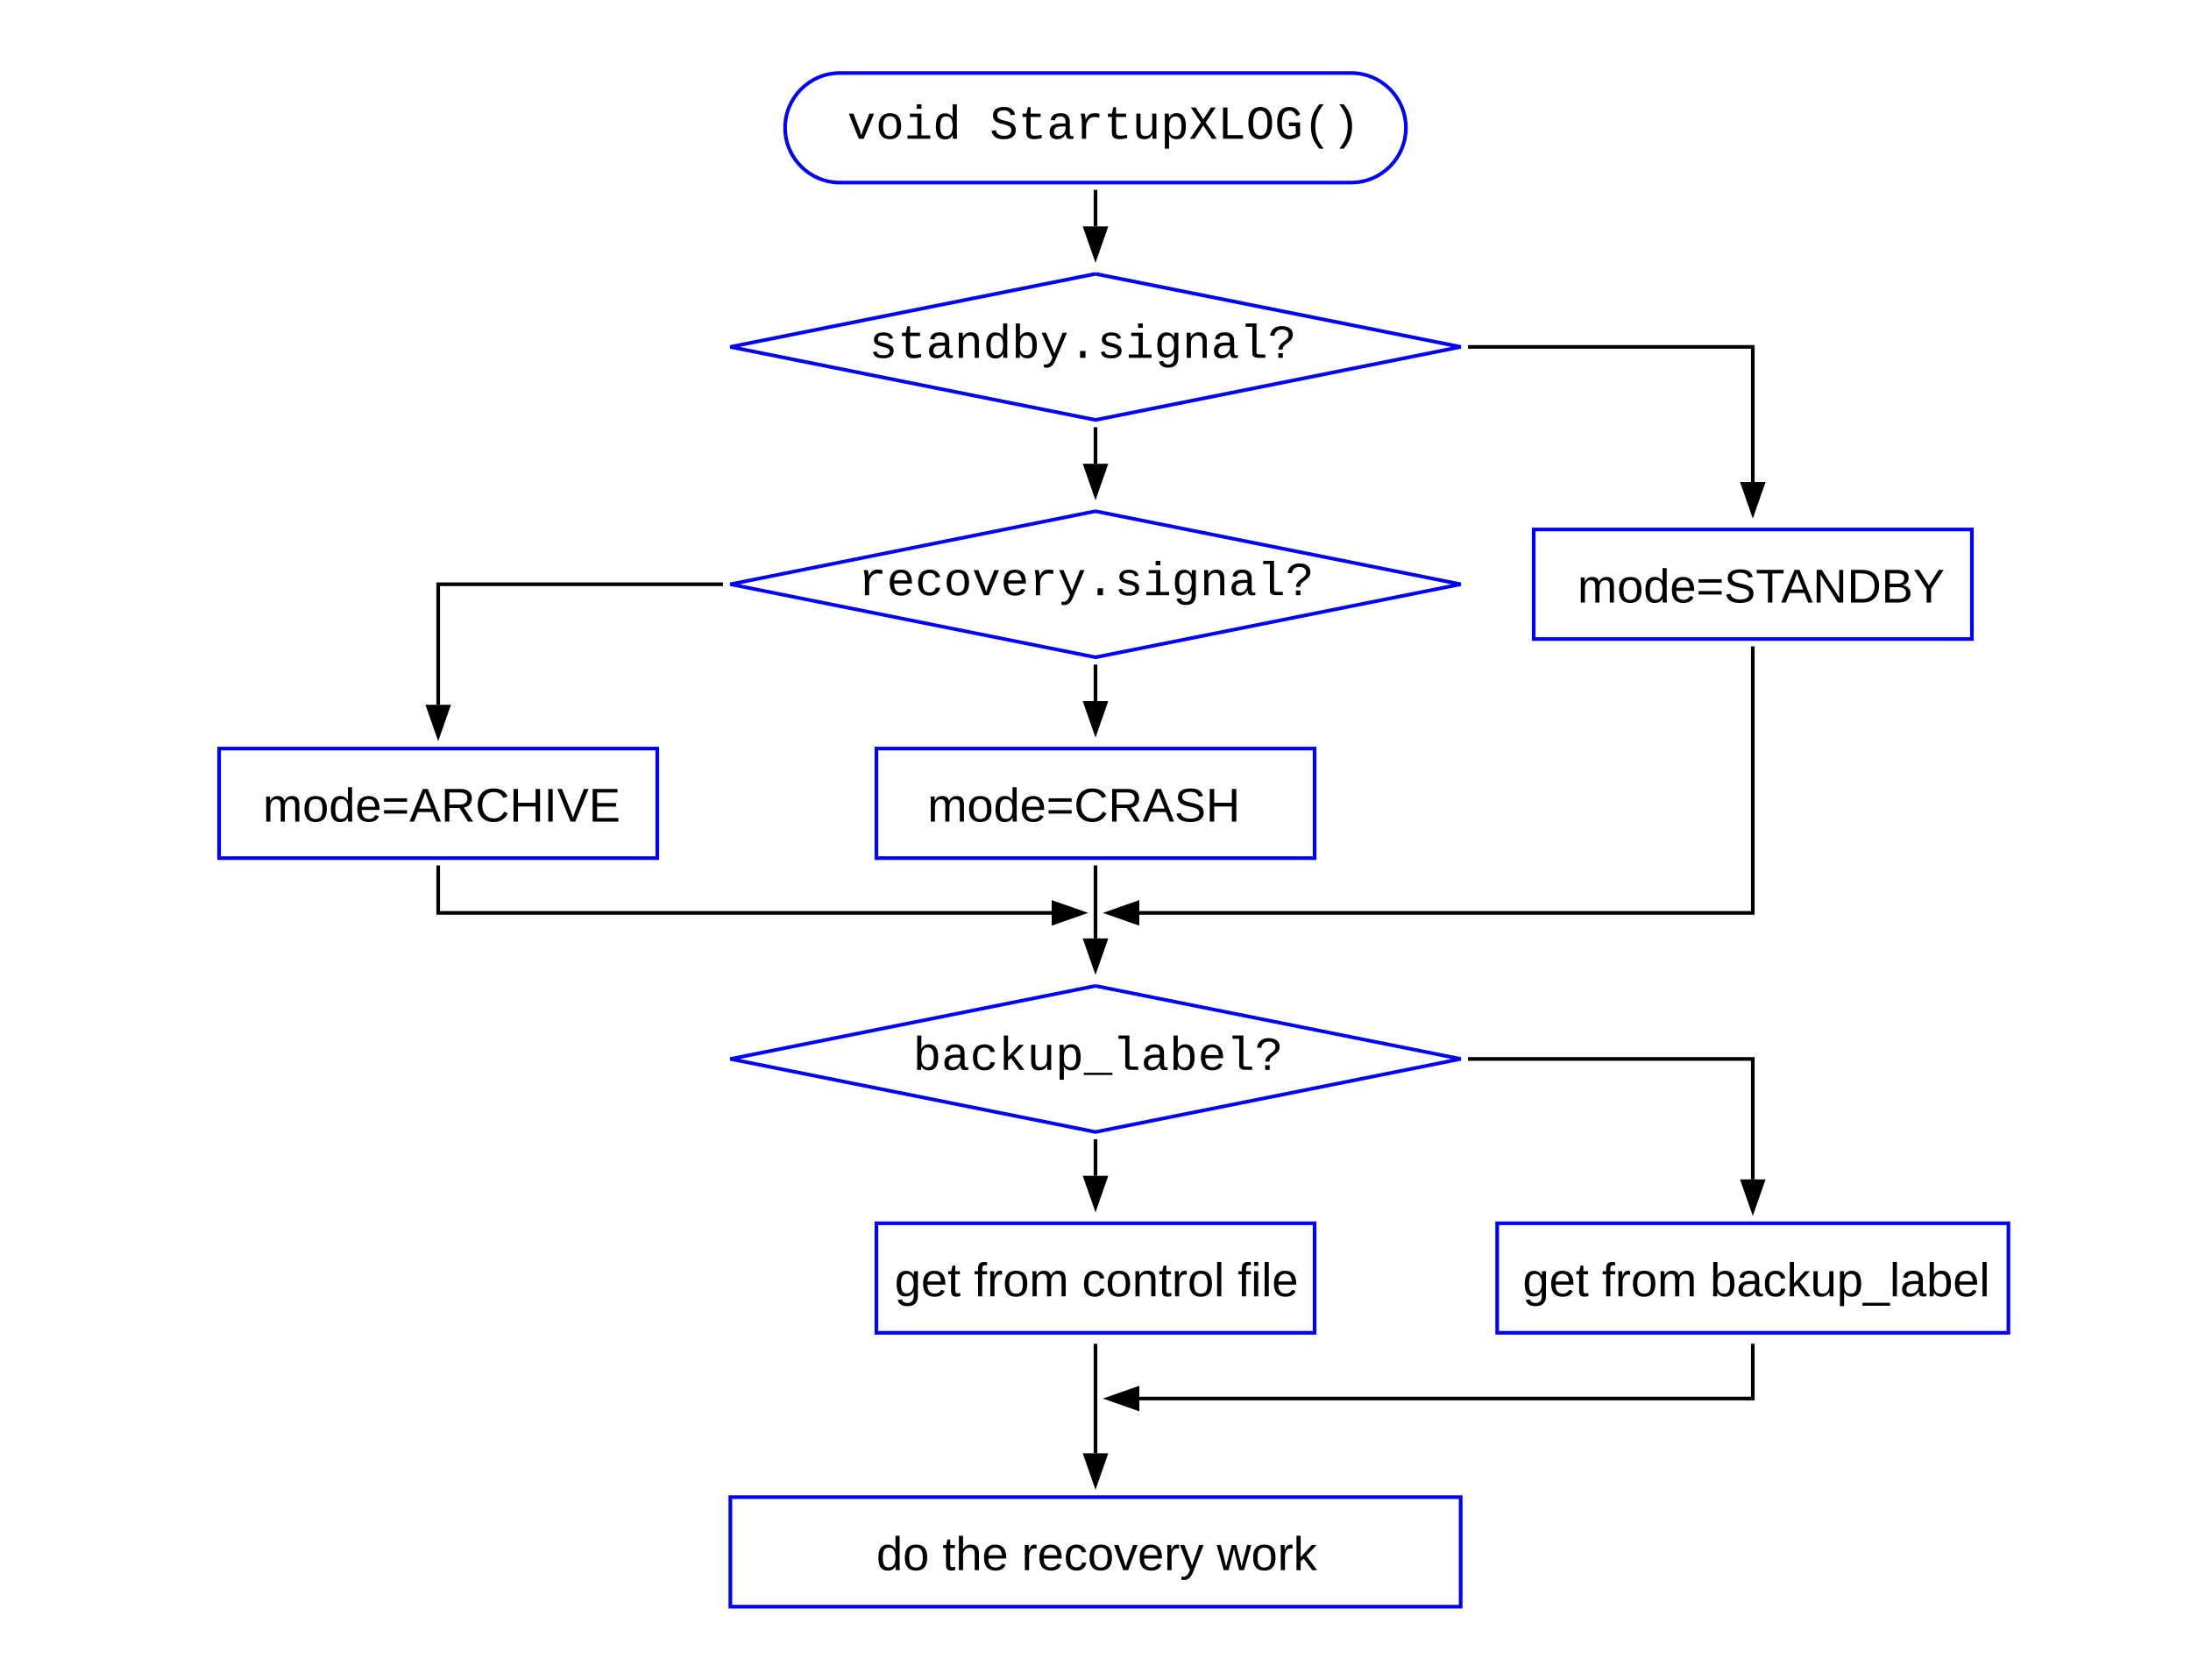
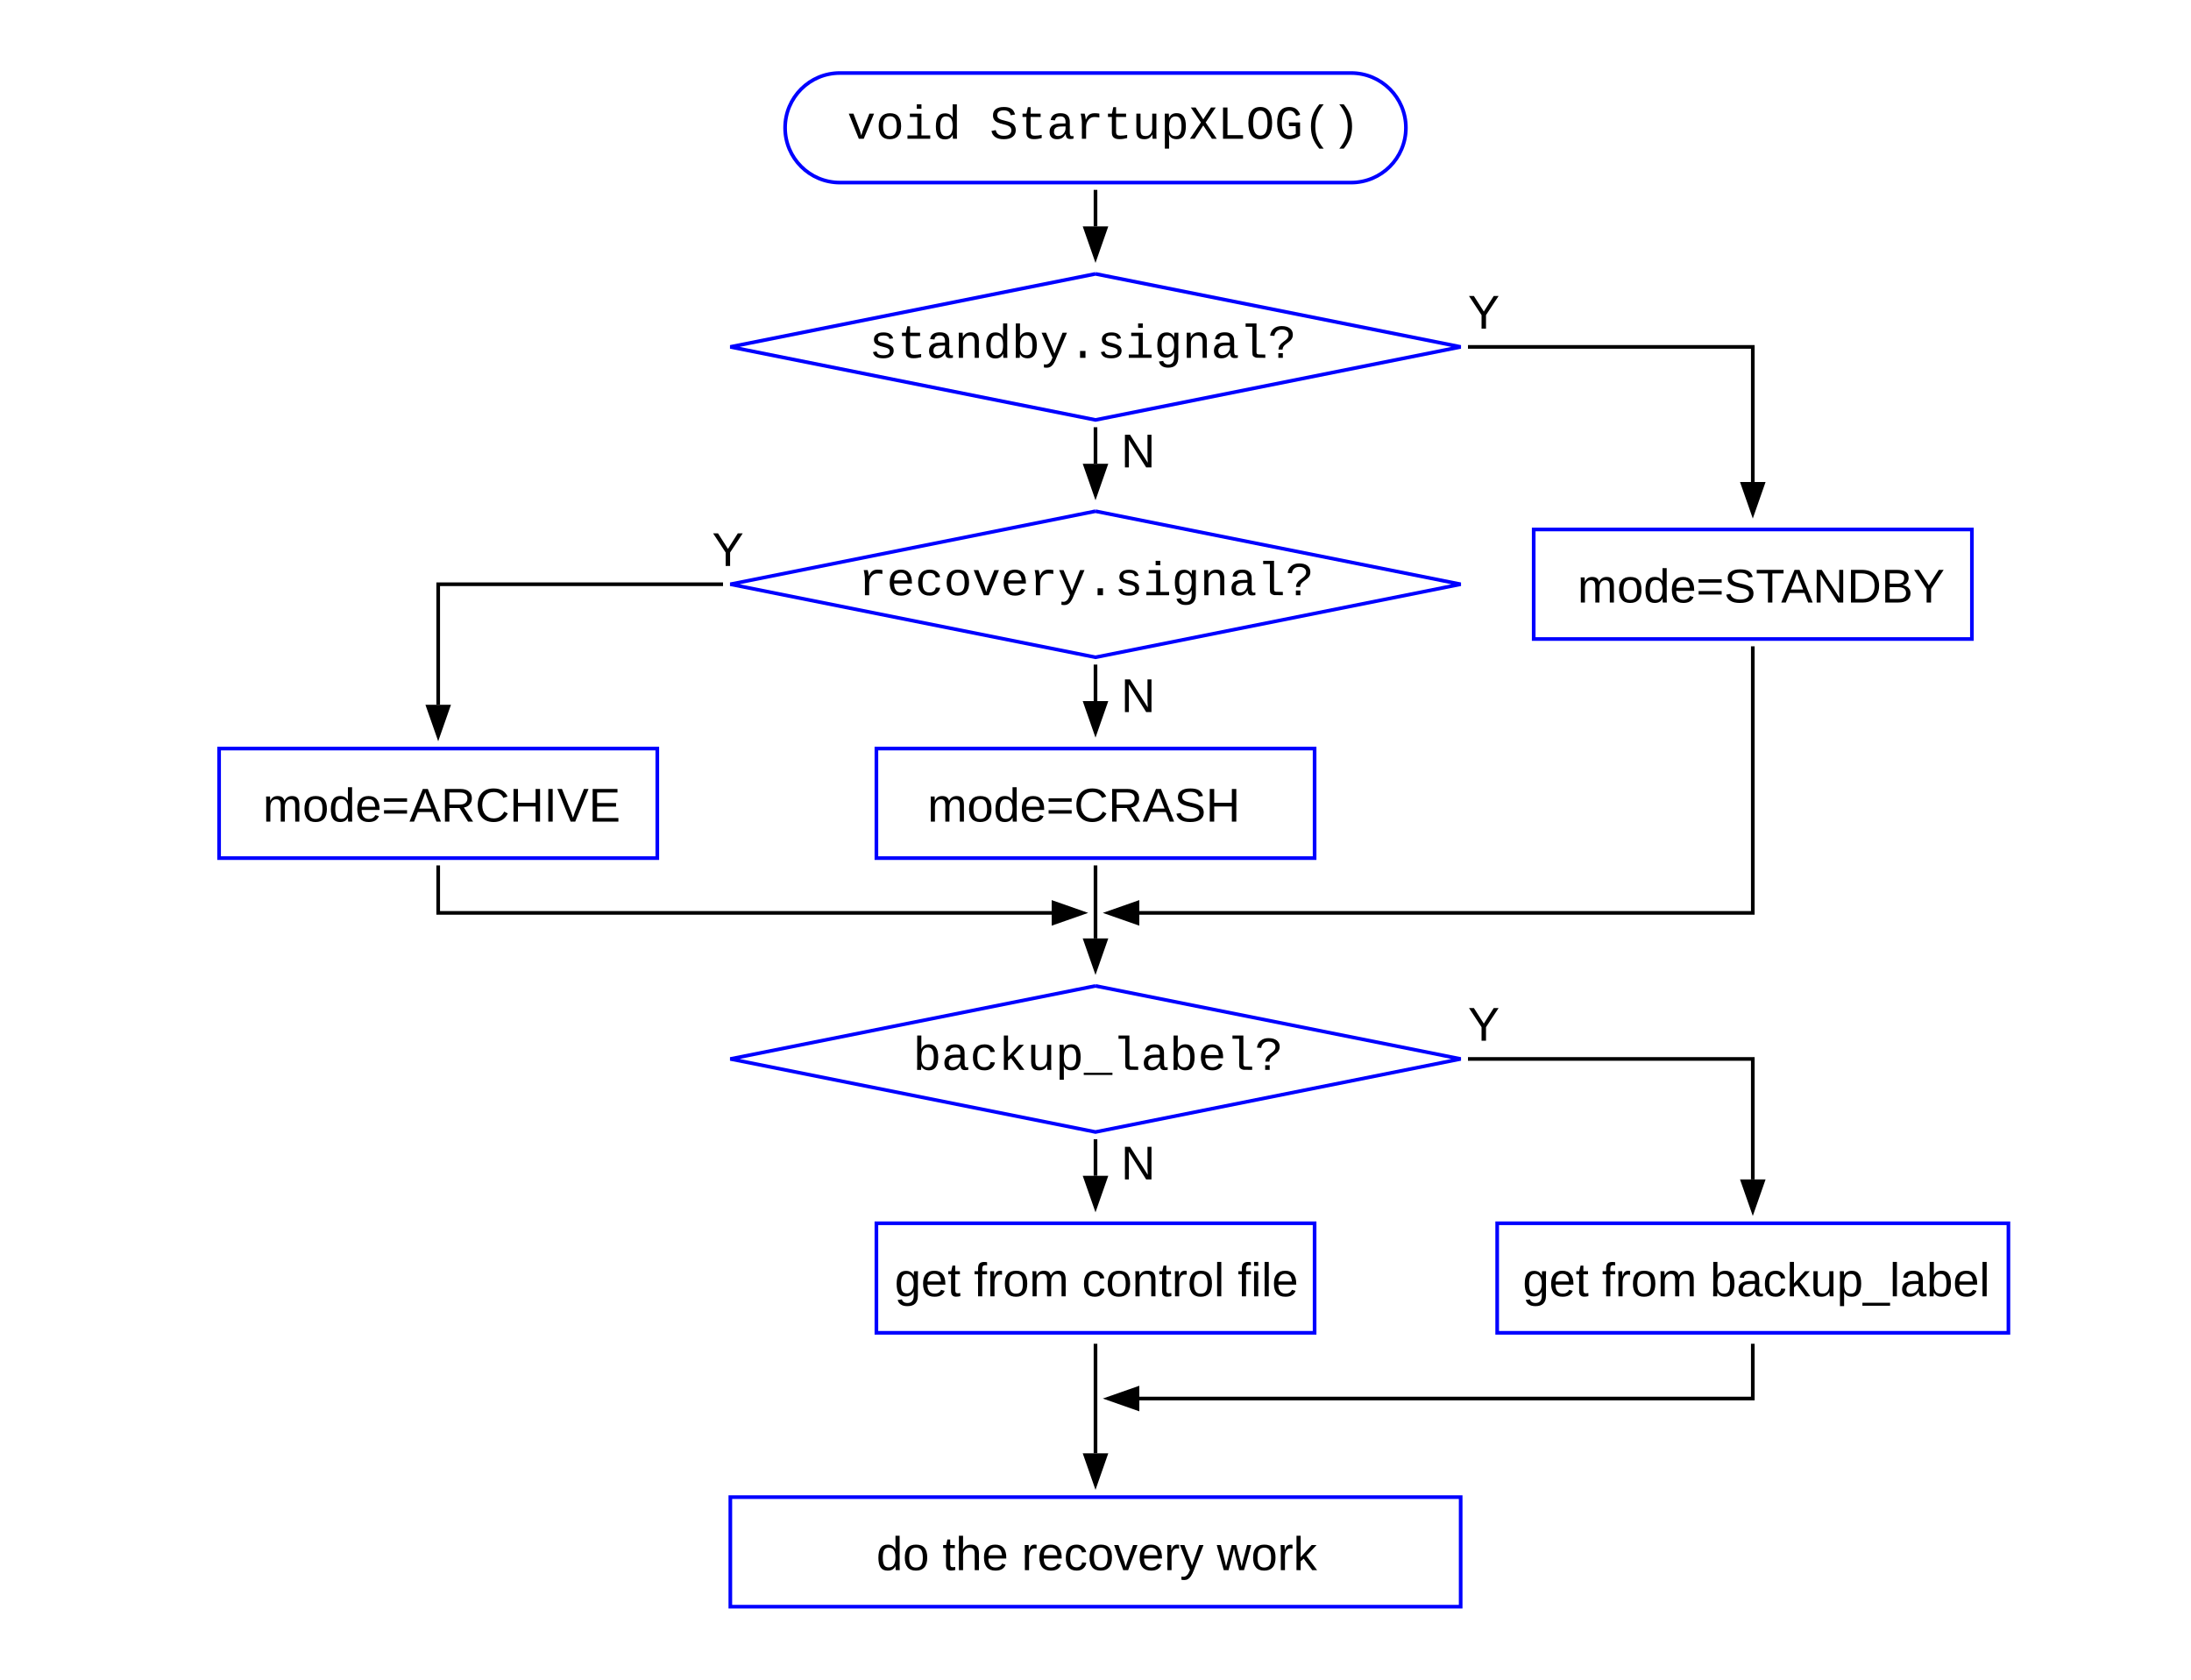
<svg xmlns="http://www.w3.org/2000/svg" version="1.1" width="600" height="460">
  <defs>
    <marker id="arrowhead" markerWidth="10" markerHeight="7" refX="0" refY="3.5" orient="auto">
      <polygon points="0 0, 10 3.5, 0 7" />
    </marker>
  </defs>
  <path d="M 300 20 h 70 a 15 15 0 0 1 0 30 h -140 a 15 15 0 0 1 0 -30 h 70" stroke="#0000FF" stroke-width="1" fill="none" />
  <text x="232" y="38" style="font-size:13px;font-family:'Courier New'">void StartupXLOG()</text>
  <path d="M 300 52 v 10 " stroke="#000000" stroke-width="1" fill="none" marker-end="url(#arrowhead)" />
  <path d="M 300 75 l 100 20 l -100 20 l -100 -20 l 100 -20" stroke="#0000FF" stroke-width="1" fill="none" />
  <text x="238" y="98" style="font-size:13px;font-family:'Courier New'">standby.signal?</text>
  <path d="M 300 117 v 10 " stroke="#000000" stroke-width="1" fill="none" marker-end="url(#arrowhead)" />
+   <text x="307" y="128" style="font-size:13px;font-family:'Arial'">N</text>
+   <text x="402" y="90" style="font-size:13px;font-family:'Arial'">Y</text>
  <path d="M 402 95 h 78 v 37" stroke="#000000" stroke-width="1" fill="none" marker-end="url(#arrowhead)" />
  <rect x="420" y="145" width="120" height="30" style="fill:none;stroke:#0000FF;stroke-width:1" />
  <text x="432" y="165" style="font-size:13px;font-family:'Arial'">mode=STANDBY</text>
  <path d="M 480 177 V 250 H 312" stroke="#000000" stroke-width="1" fill="none" marker-end="url(#arrowhead)" />
  <path d="M 300 140 l 100 20 l -100 20 l -100 -20 l 100 -20" stroke="#0000FF" stroke-width="1" fill="none" />
  <text x="235" y="163" style="font-size:13px;font-family:'Courier New'">recovery.signal?</text>
  <path d="M 198 160 h -78 v 33" stroke="#000000" stroke-width="1" fill="none" marker-end="url(#arrowhead)" />
  <rect x="60" y="205" width="120" height="30" style="fill:none;stroke:#0000FF;stroke-width:1" />
  <text x="72" y="225" style="font-size:13px;font-family:'Arial'">mode=ARCHIVE</text>
+   <text x="195" y="155" style="font-size:13px;font-family:'Arial'">Y</text>
  <path d="M 120 237 V 250 H 288" stroke="#000000" stroke-width="1" fill="none" marker-end="url(#arrowhead)" />
  <path d="M 300 182 v 10 " stroke="#000000" stroke-width="1" fill="none" marker-end="url(#arrowhead)" />
  <rect x="240" y="205" width="120" height="30" style="fill:none;stroke:#0000FF;stroke-width:1" />
  <text x="254" y="225" style="font-size:13px;font-family:'Arial'">mode=CRASH</text>
  <path d="M 300 237 v 20 " stroke="#000000" stroke-width="1" fill="none" marker-end="url(#arrowhead)" />
+   <text x="307" y="195" style="font-size:13px;font-family:'Arial'">N</text>
  <path d="M 300 270 l 100 20 l -100 20 l -100 -20 l 100 -20" stroke="#0000FF" stroke-width="1" fill="none" />
  <text x="250" y="293" style="font-size:13px;font-family:'Courier New'">backup_label?</text>
  <path d="M 300 312 v 10 " stroke="#000000" stroke-width="1" fill="none" marker-end="url(#arrowhead)" />
  <rect x="240" y="335" width="120" height="30" style="fill:none;stroke:#0000FF;stroke-width:1" />
  <text x="245" y="355" style="font-size:13px;font-family:'Arial'">get from control file</text>
+   <text x="307" y="323" style="font-size:13px;font-family:'Arial'">N</text>
  <path d="M 300 368 v 30 " stroke="#000000" stroke-width="1" fill="none" marker-end="url(#arrowhead)" />
+   <text x="402" y="285" style="font-size:13px;font-family:'Arial'">Y</text>
  <path d="M 402 290 h 78 v 33" stroke="#000000" stroke-width="1" fill="none" marker-end="url(#arrowhead)" />
  <rect x="410" y="335" width="140" height="30" style="fill:none;stroke:#0000FF;stroke-width:1" />
  <text x="417" y="355" style="font-size:13px;font-family:'Arial'">get from backup_label</text>
  <path d="M 480 368 v 15 H 312" stroke="#000000" stroke-width="1" fill="none" marker-end="url(#arrowhead)" />
  <rect x="200" y="410" width="200" height="30" style="fill:none;stroke:#0000FF;stroke-width:1" />
  <text x="240" y="430" style="font-size:13px;font-family:'Arial'">do the recovery work</text>
</svg>
